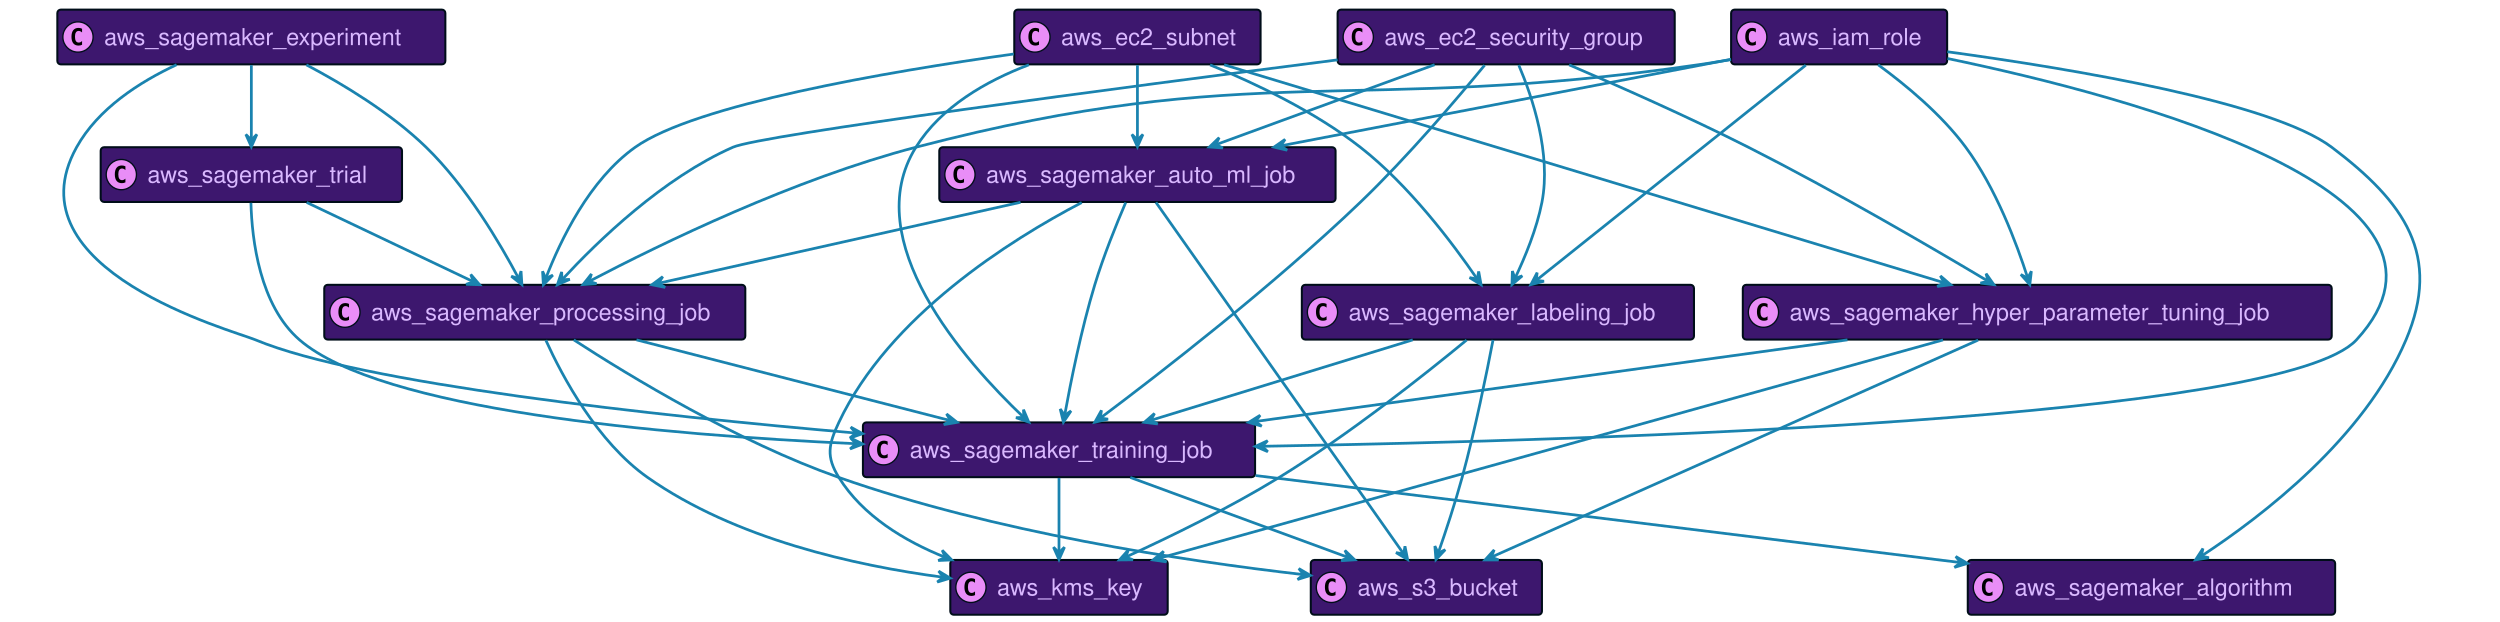
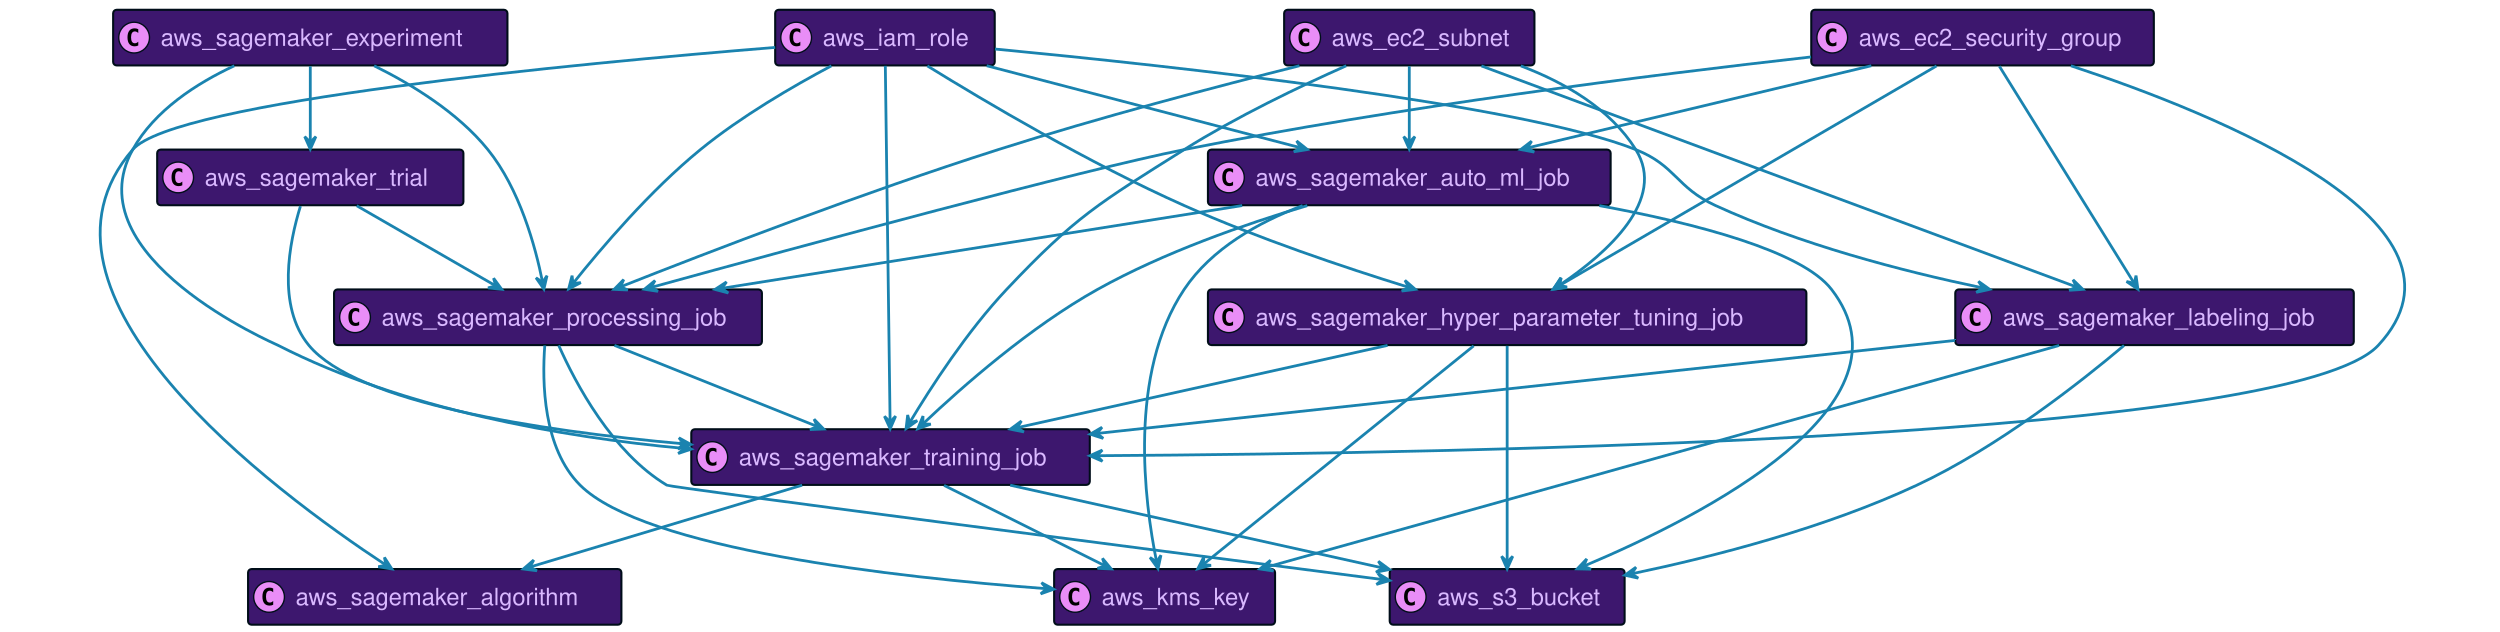
- <svg xmlns="http://www.w3.org/2000/svg" xmlns:xlink="http://www.w3.org/1999/xlink" width="1817" height="452" preserveAspectRatio="none" style="width:1817px;height:452px;background:#00000000">
-   <a xlink:actuate="onRequest" xlink:href="#a" xlink:show="new" xlink:title="#aws_s3_bucket" xlink:type="simple" target="_top">
-     <rect id="a" width="168" height="39.789" x="952.68" y="407" fill="#3D176E" rx="2.5" ry="2.5" style="stroke:#000d19;stroke-width:1.5" />
-     <circle cx="967.68" cy="426.894" r="11" fill="#E98DF7" style="stroke:#000d19;stroke-width:1" />
-     <path d="M970.649 432.535q-.578.297-1.219.438-.64.156-1.344.156-2.5 0-3.828-1.64-1.312-1.657-1.312-4.782t1.312-4.781q1.328-1.656 3.828-1.656.703 0 1.344.156.656.156 1.219.453v2.719q-.625-.579-1.219-.844-.594-.281-1.219-.281-1.344 0-2.031 1.078-.688 1.062-.688 3.156 0 2.094.688 3.172.688 1.062 2.031 1.062.625 0 1.219-.265.594-.281 1.219-.86v2.72Z" />
-     <text x="986.68" y="432.78" fill="#D9B8FF" font-family="Helvetica" font-size="17" textLength="126">aws_s3_bucket</text>
+ <svg xmlns="http://www.w3.org/2000/svg" xmlns:xlink="http://www.w3.org/1999/xlink" width="1788" height="452" preserveAspectRatio="none" style="width:1788px;height:452px;background:#00000000">
+   <a xlink:actuate="onRequest" xlink:href="#a" xlink:show="new" xlink:title="#aws_kms_key" xlink:type="simple" target="_top">
+     <rect id="a" width="158" height="39.789" x="753.92" y="407" fill="#3D176E" rx="2.5" ry="2.5" style="stroke:#000d19;stroke-width:1.5" />
+     <circle cx="768.92" cy="426.894" r="11" fill="#E98DF7" style="stroke:#000d19;stroke-width:1" />
+     <path d="M771.889 432.535q-.578.297-1.219.438-.64.156-1.344.156-2.5 0-3.828-1.64-1.312-1.657-1.312-4.782t1.312-4.781q1.328-1.656 3.828-1.656.703 0 1.344.156.656.156 1.219.453v2.719q-.625-.579-1.219-.844-.594-.281-1.219-.281-1.344 0-2.031 1.078-.688 1.062-.688 3.156 0 2.094.688 3.172.688 1.062 2.031 1.062.625 0 1.219-.265.594-.281 1.219-.86v2.72Z" />
+     <text x="787.92" y="432.78" fill="#D9B8FF" font-family="Helvetica" font-size="17" textLength="116">aws_kms_key</text>
  </a>
-   <a xlink:actuate="onRequest" xlink:href="#b" xlink:show="new" xlink:title="#aws_ec2_subnet" xlink:type="simple" target="_top">
-     <rect id="b" width="179" height="39.789" x="737.18" y="7" fill="#3D176E" rx="2.5" ry="2.5" style="stroke:#000d19;stroke-width:1.5" />
-     <circle cx="752.18" cy="26.895" r="11" fill="#E98DF7" style="stroke:#000d19;stroke-width:1" />
-     <path d="M755.149 32.535q-.578.297-1.219.438-.64.156-1.344.156-2.5 0-3.828-1.64-1.312-1.657-1.312-4.782t1.312-4.781q1.328-1.656 3.828-1.656.703 0 1.344.156.656.156 1.219.453v2.719q-.625-.578-1.219-.844-.594-.281-1.219-.281-1.344 0-2.031 1.078-.688 1.062-.688 3.156 0 2.094.688 3.172.688 1.062 2.031 1.062.625 0 1.219-.265.594-.281 1.219-.86v2.72Z" />
-     <text x="771.18" y="32.78" fill="#D9B8FF" font-family="Helvetica" font-size="17" textLength="137">aws_ec2_subnet</text>
+   <a xlink:actuate="onRequest" xlink:href="#b" xlink:show="new" xlink:title="#aws_s3_bucket" xlink:type="simple" target="_top">
+     <rect id="b" width="168" height="39.789" x="993.92" y="407" fill="#3D176E" rx="2.5" ry="2.5" style="stroke:#000d19;stroke-width:1.5" />
+     <circle cx="1008.92" cy="426.894" r="11" fill="#E98DF7" style="stroke:#000d19;stroke-width:1" />
+     <path d="M1011.889 432.535q-.578.297-1.219.438-.64.156-1.344.156-2.5 0-3.828-1.64-1.312-1.657-1.312-4.782t1.312-4.781q1.328-1.656 3.828-1.656.703 0 1.344.156.656.156 1.219.453v2.719q-.625-.579-1.219-.844-.594-.281-1.219-.281-1.344 0-2.031 1.078-.688 1.062-.688 3.156 0 2.094.688 3.172.688 1.062 2.031 1.062.625 0 1.219-.265.594-.281 1.219-.86v2.72Z" />
+     <text x="1027.92" y="432.78" fill="#D9B8FF" font-family="Helvetica" font-size="17" textLength="126">aws_s3_bucket</text>
  </a>
-   <a xlink:actuate="onRequest" xlink:href="#c" xlink:show="new" xlink:title="#aws_kms_key" xlink:type="simple" target="_top">
-     <rect id="c" width="158" height="39.789" x="690.68" y="407" fill="#3D176E" rx="2.5" ry="2.5" style="stroke:#000d19;stroke-width:1.5" />
-     <circle cx="705.68" cy="426.894" r="11" fill="#E98DF7" style="stroke:#000d19;stroke-width:1" />
-     <path d="M708.649 432.535q-.578.297-1.219.438-.64.156-1.344.156-2.5 0-3.828-1.64-1.312-1.657-1.312-4.782t1.312-4.781q1.328-1.656 3.828-1.656.703 0 1.344.156.656.156 1.219.453v2.719q-.625-.579-1.219-.844-.594-.281-1.219-.281-1.344 0-2.031 1.078-.688 1.062-.688 3.156 0 2.094.688 3.172.688 1.062 2.031 1.062.625 0 1.219-.265.594-.281 1.219-.86v2.72Z" />
-     <text x="724.68" y="432.78" fill="#D9B8FF" font-family="Helvetica" font-size="17" textLength="116">aws_kms_key</text>
+   <a xlink:actuate="onRequest" xlink:href="#c" xlink:show="new" xlink:title="#aws_sagemaker_trial" xlink:type="simple" target="_top">
+     <rect id="c" width="219" height="39.789" x="112.42" y="107" fill="#3D176E" rx="2.5" ry="2.5" style="stroke:#000d19;stroke-width:1.5" />
+     <circle cx="127.42" cy="126.894" r="11" fill="#E98DF7" style="stroke:#000d19;stroke-width:1" />
+     <path d="M130.389 132.535q-.578.297-1.219.438-.64.156-1.344.156-2.5 0-3.828-1.64-1.312-1.657-1.312-4.782t1.312-4.781q1.328-1.657 3.828-1.657.703 0 1.344.157.656.156 1.219.453v2.719q-.625-.579-1.219-.844-.594-.281-1.219-.281-1.343 0-2.031 1.078-.688 1.062-.688 3.156 0 2.094.688 3.172.688 1.062 2.031 1.062.625 0 1.219-.265.594-.281 1.219-.86v2.72Z" />
+     <text x="146.42" y="132.78" fill="#D9B8FF" font-family="Helvetica" font-size="17" textLength="177">aws_sagemaker_trial</text>
  </a>
-   <a xlink:actuate="onRequest" xlink:href="#d" xlink:show="new" xlink:title="#aws_sagemaker_training_job" xlink:type="simple" target="_top">
-     <rect id="d" width="285" height="39.789" x="627.18" y="307" fill="#3D176E" rx="2.5" ry="2.5" style="stroke:#000d19;stroke-width:1.5" />
-     <circle cx="642.18" cy="326.894" r="11" fill="#E98DF7" style="stroke:#000d19;stroke-width:1" />
-     <path d="M645.149 332.535q-.578.297-1.219.438-.64.156-1.344.156-2.5 0-3.828-1.64-1.312-1.657-1.312-4.782t1.312-4.781q1.328-1.656 3.828-1.656.703 0 1.344.156.656.156 1.219.453v2.719q-.625-.579-1.219-.844-.594-.281-1.219-.281-1.344 0-2.031 1.078-.688 1.062-.688 3.156 0 2.094.688 3.172.688 1.062 2.031 1.062.625 0 1.219-.265.594-.281 1.219-.86v2.72Z" />
-     <text x="661.18" y="332.78" fill="#D9B8FF" font-family="Helvetica" font-size="17" textLength="243">aws_sagemaker_training_job</text>
+   <a xlink:actuate="onRequest" xlink:href="#d" xlink:show="new" xlink:title="#aws_ec2_security_group" xlink:type="simple" target="_top">
+     <rect id="d" width="245" height="39.789" x="1295.42" y="7" fill="#3D176E" rx="2.5" ry="2.5" style="stroke:#000d19;stroke-width:1.5" />
+     <circle cx="1310.42" cy="26.895" r="11" fill="#E98DF7" style="stroke:#000d19;stroke-width:1" />
+     <path d="M1313.389 32.535q-.578.297-1.219.438-.64.156-1.344.156-2.5 0-3.828-1.64-1.312-1.657-1.312-4.782t1.312-4.781q1.328-1.656 3.828-1.656.703 0 1.344.156.656.156 1.219.453v2.719q-.625-.578-1.219-.844-.594-.281-1.219-.281-1.343 0-2.031 1.078-.688 1.062-.688 3.156 0 2.094.688 3.172.688 1.062 2.031 1.062.625 0 1.219-.265.594-.281 1.219-.86v2.72Z" />
+     <text x="1329.42" y="32.78" fill="#D9B8FF" font-family="Helvetica" font-size="17" textLength="203">aws_ec2_security_group</text>
  </a>
-   <a xlink:actuate="onRequest" xlink:href="#e" xlink:show="new" xlink:title="#aws_sagemaker_hyper_parameter_tuning_job" xlink:type="simple" target="_top">
-     <rect id="e" width="428" height="39.789" x="1266.68" y="207" fill="#3D176E" rx="2.5" ry="2.5" style="stroke:#000d19;stroke-width:1.5" />
-     <circle cx="1281.68" cy="226.894" r="11" fill="#E98DF7" style="stroke:#000d19;stroke-width:1" />
-     <path d="M1284.649 232.535q-.578.297-1.219.438-.64.156-1.344.156-2.5 0-3.828-1.64-1.312-1.657-1.312-4.782t1.312-4.781q1.328-1.656 3.828-1.656.703 0 1.344.156.656.156 1.219.453v2.719q-.625-.579-1.219-.844-.594-.281-1.219-.281-1.343 0-2.031 1.078-.688 1.062-.688 3.156 0 2.094.688 3.172.688 1.062 2.031 1.062.625 0 1.219-.265.594-.281 1.219-.86v2.72Z" />
-     <text x="1300.68" y="232.78" fill="#D9B8FF" font-family="Helvetica" font-size="17" textLength="386">aws_sagemaker_hyper_parameter_tuning_job</text>
+   <a xlink:actuate="onRequest" xlink:href="#e" xlink:show="new" xlink:title="#aws_ec2_subnet" xlink:type="simple" target="_top">
+     <rect id="e" width="179" height="39.789" x="918.42" y="7" fill="#3D176E" rx="2.5" ry="2.5" style="stroke:#000d19;stroke-width:1.5" />
+     <circle cx="933.42" cy="26.895" r="11" fill="#E98DF7" style="stroke:#000d19;stroke-width:1" />
+     <path d="M936.389 32.535q-.578.297-1.219.438-.64.156-1.344.156-2.5 0-3.828-1.64-1.312-1.657-1.312-4.782t1.312-4.781q1.328-1.656 3.828-1.656.703 0 1.344.156.656.156 1.219.453v2.719q-.625-.578-1.219-.844-.594-.281-1.219-.281-1.344 0-2.031 1.078-.688 1.062-.688 3.156 0 2.094.688 3.172.688 1.062 2.031 1.062.625 0 1.219-.265.594-.281 1.219-.86v2.72Z" />
+     <text x="952.42" y="32.78" fill="#D9B8FF" font-family="Helvetica" font-size="17" textLength="137">aws_ec2_subnet</text>
  </a>
-   <a xlink:actuate="onRequest" xlink:href="#f" xlink:show="new" xlink:title="#aws_sagemaker_auto_ml_job" xlink:type="simple" target="_top">
-     <rect id="f" width="288" height="39.789" x="682.68" y="107" fill="#3D176E" rx="2.5" ry="2.5" style="stroke:#000d19;stroke-width:1.5" />
-     <circle cx="697.68" cy="126.894" r="11" fill="#E98DF7" style="stroke:#000d19;stroke-width:1" />
-     <path d="M700.649 132.535q-.578.297-1.219.438-.64.156-1.344.156-2.5 0-3.828-1.64-1.312-1.657-1.312-4.782t1.312-4.781q1.328-1.657 3.828-1.657.703 0 1.344.157.656.156 1.219.453v2.719q-.625-.579-1.219-.844-.594-.281-1.219-.281-1.344 0-2.031 1.078-.688 1.062-.688 3.156 0 2.094.688 3.172.688 1.062 2.031 1.062.625 0 1.219-.265.594-.281 1.219-.86v2.72Z" />
-     <text x="716.68" y="132.78" fill="#D9B8FF" font-family="Helvetica" font-size="17" textLength="246">aws_sagemaker_auto_ml_job</text>
+   <a xlink:actuate="onRequest" xlink:href="#f" xlink:show="new" xlink:title="#aws_sagemaker_processing_job" xlink:type="simple" target="_top">
+     <rect id="f" width="306" height="39.789" x="238.92" y="207" fill="#3D176E" rx="2.5" ry="2.5" style="stroke:#000d19;stroke-width:1.5" />
+     <circle cx="253.92" cy="226.894" r="11" fill="#E98DF7" style="stroke:#000d19;stroke-width:1" />
+     <path d="M256.889 232.535q-.578.297-1.219.438-.64.156-1.344.156-2.5 0-3.828-1.64-1.312-1.657-1.312-4.782t1.312-4.781q1.328-1.656 3.828-1.656.703 0 1.344.156.656.156 1.219.453v2.719q-.625-.579-1.219-.844-.594-.281-1.219-.281-1.344 0-2.031 1.078-.688 1.062-.688 3.156 0 2.094.688 3.172.688 1.062 2.031 1.062.625 0 1.219-.265.594-.281 1.219-.86v2.72Z" />
+     <text x="272.92" y="232.78" fill="#D9B8FF" font-family="Helvetica" font-size="17" textLength="264">aws_sagemaker_processing_job</text>
  </a>
-   <a xlink:actuate="onRequest" xlink:href="#g" xlink:show="new" xlink:title="#aws_sagemaker_labeling_job" xlink:type="simple" target="_top">
-     <rect id="g" width="285" height="39.789" x="946.18" y="207" fill="#3D176E" rx="2.5" ry="2.5" style="stroke:#000d19;stroke-width:1.5" />
-     <circle cx="961.18" cy="226.894" r="11" fill="#E98DF7" style="stroke:#000d19;stroke-width:1" />
-     <path d="M964.149 232.535q-.578.297-1.219.438-.64.156-1.344.156-2.5 0-3.828-1.64-1.312-1.657-1.312-4.782t1.312-4.781q1.328-1.656 3.828-1.656.703 0 1.344.156.656.156 1.219.453v2.719q-.625-.579-1.219-.844-.594-.281-1.219-.281-1.344 0-2.031 1.078-.688 1.062-.688 3.156 0 2.094.688 3.172.688 1.062 2.031 1.062.625 0 1.219-.265.594-.281 1.219-.86v2.72Z" />
-     <text x="980.18" y="232.78" fill="#D9B8FF" font-family="Helvetica" font-size="17" textLength="243">aws_sagemaker_labeling_job</text>
+   <a xlink:actuate="onRequest" xlink:href="#g" xlink:show="new" xlink:title="#aws_sagemaker_auto_ml_job" xlink:type="simple" target="_top">
+     <rect id="g" width="288" height="39.789" x="863.92" y="107" fill="#3D176E" rx="2.5" ry="2.5" style="stroke:#000d19;stroke-width:1.5" />
+     <circle cx="878.92" cy="126.894" r="11" fill="#E98DF7" style="stroke:#000d19;stroke-width:1" />
+     <path d="M881.889 132.535q-.578.297-1.219.438-.64.156-1.344.156-2.5 0-3.828-1.64-1.312-1.657-1.312-4.782t1.312-4.781q1.328-1.657 3.828-1.657.703 0 1.344.157.656.156 1.219.453v2.719q-.625-.579-1.219-.844-.594-.281-1.219-.281-1.344 0-2.031 1.078-.688 1.062-.688 3.156 0 2.094.688 3.172.688 1.062 2.031 1.062.625 0 1.219-.265.594-.281 1.219-.86v2.72Z" />
+     <text x="897.92" y="132.78" fill="#D9B8FF" font-family="Helvetica" font-size="17" textLength="246">aws_sagemaker_auto_ml_job</text>
  </a>
-   <a xlink:actuate="onRequest" xlink:href="#h" xlink:show="new" xlink:title="#aws_sagemaker_processing_job" xlink:type="simple" target="_top">
-     <rect id="h" width="306" height="39.789" x="235.68" y="207" fill="#3D176E" rx="2.5" ry="2.5" style="stroke:#000d19;stroke-width:1.5" />
-     <circle cx="250.68" cy="226.894" r="11" fill="#E98DF7" style="stroke:#000d19;stroke-width:1" />
-     <path d="M253.649 232.535q-.578.297-1.219.438-.64.156-1.344.156-2.5 0-3.828-1.64-1.312-1.657-1.312-4.782t1.312-4.781q1.328-1.656 3.828-1.656.703 0 1.344.156.656.156 1.219.453v2.719q-.625-.579-1.219-.844-.594-.281-1.219-.281-1.344 0-2.031 1.078-.688 1.062-.688 3.156 0 2.094.688 3.172.688 1.062 2.031 1.062.625 0 1.219-.265.594-.281 1.219-.86v2.72Z" />
-     <text x="269.68" y="232.78" fill="#D9B8FF" font-family="Helvetica" font-size="17" textLength="264">aws_sagemaker_processing_job</text>
+   <a xlink:actuate="onRequest" xlink:href="#h" xlink:show="new" xlink:title="#aws_sagemaker_labeling_job" xlink:type="simple" target="_top">
+     <rect id="h" width="285" height="39.789" x="1398.42" y="207" fill="#3D176E" rx="2.5" ry="2.5" style="stroke:#000d19;stroke-width:1.5" />
+     <circle cx="1413.42" cy="226.894" r="11" fill="#E98DF7" style="stroke:#000d19;stroke-width:1" />
+     <path d="M1416.389 232.535q-.578.297-1.219.438-.64.156-1.344.156-2.5 0-3.828-1.64-1.312-1.657-1.312-4.782t1.312-4.781q1.328-1.656 3.828-1.656.703 0 1.344.156.656.156 1.219.453v2.719q-.625-.579-1.219-.844-.594-.281-1.219-.281-1.343 0-2.031 1.078-.688 1.062-.688 3.156 0 2.094.688 3.172.688 1.062 2.031 1.062.625 0 1.219-.265.594-.281 1.219-.86v2.72Z" />
+     <text x="1432.42" y="232.78" fill="#D9B8FF" font-family="Helvetica" font-size="17" textLength="243">aws_sagemaker_labeling_job</text>
  </a>
-   <a xlink:actuate="onRequest" xlink:href="#i" xlink:show="new" xlink:title="#aws_ec2_security_group" xlink:type="simple" target="_top">
-     <rect id="i" width="245" height="39.789" x="972.18" y="7" fill="#3D176E" rx="2.5" ry="2.5" style="stroke:#000d19;stroke-width:1.5" />
-     <circle cx="987.18" cy="26.895" r="11" fill="#E98DF7" style="stroke:#000d19;stroke-width:1" />
-     <path d="M990.149 32.535q-.578.297-1.219.438-.64.156-1.344.156-2.5 0-3.828-1.64-1.312-1.657-1.312-4.782t1.312-4.781q1.328-1.656 3.828-1.656.703 0 1.344.156.656.156 1.219.453v2.719q-.625-.578-1.219-.844-.594-.281-1.219-.281-1.344 0-2.031 1.078-.688 1.062-.688 3.156 0 2.094.688 3.172.688 1.062 2.031 1.062.625 0 1.219-.265.594-.281 1.219-.86v2.72Z" />
-     <text x="1006.18" y="32.78" fill="#D9B8FF" font-family="Helvetica" font-size="17" textLength="203">aws_ec2_security_group</text>
+   <a xlink:actuate="onRequest" xlink:href="#i" xlink:show="new" xlink:title="#aws_sagemaker_hyper_parameter_tuning_job" xlink:type="simple" target="_top">
+     <rect id="i" width="428" height="39.789" x="863.92" y="207" fill="#3D176E" rx="2.5" ry="2.5" style="stroke:#000d19;stroke-width:1.5" />
+     <circle cx="878.92" cy="226.894" r="11" fill="#E98DF7" style="stroke:#000d19;stroke-width:1" />
+     <path d="M881.889 232.535q-.578.297-1.219.438-.64.156-1.344.156-2.5 0-3.828-1.64-1.312-1.657-1.312-4.782t1.312-4.781q1.328-1.656 3.828-1.656.703 0 1.344.156.656.156 1.219.453v2.719q-.625-.579-1.219-.844-.594-.281-1.219-.281-1.344 0-2.031 1.078-.688 1.062-.688 3.156 0 2.094.688 3.172.688 1.062 2.031 1.062.625 0 1.219-.265.594-.281 1.219-.86v2.72Z" />
+     <text x="897.92" y="232.78" fill="#D9B8FF" font-family="Helvetica" font-size="17" textLength="386">aws_sagemaker_hyper_parameter_tuning_job</text>
  </a>
-   <a xlink:actuate="onRequest" xlink:href="#j" xlink:show="new" xlink:title="#aws_sagemaker_experiment" xlink:type="simple" target="_top">
-     <rect id="j" width="282" height="39.789" x="41.68" y="7" fill="#3D176E" rx="2.5" ry="2.5" style="stroke:#000d19;stroke-width:1.5" />
-     <circle cx="56.68" cy="26.895" r="11" fill="#E98DF7" style="stroke:#000d19;stroke-width:1" />
-     <path d="M59.649 32.535q-.578.297-1.219.438-.64.156-1.344.156-2.5 0-3.828-1.64-1.312-1.657-1.312-4.782t1.312-4.781q1.328-1.656 3.828-1.656.703 0 1.344.156.656.156 1.219.453v2.719q-.625-.578-1.219-.844-.594-.281-1.219-.281-1.343 0-2.031 1.078-.688 1.062-.688 3.156 0 2.094.688 3.172.688 1.062 2.031 1.062.625 0 1.219-.265.594-.281 1.219-.86v2.72Z" />
-     <text x="75.68" y="32.78" fill="#D9B8FF" font-family="Helvetica" font-size="17" textLength="240">aws_sagemaker_experiment</text>
+   <a xlink:actuate="onRequest" xlink:href="#j" xlink:show="new" xlink:title="#aws_sagemaker_training_job" xlink:type="simple" target="_top">
+     <rect id="j" width="285" height="39.789" x="494.42" y="307" fill="#3D176E" rx="2.5" ry="2.5" style="stroke:#000d19;stroke-width:1.5" />
+     <circle cx="509.42" cy="326.894" r="11" fill="#E98DF7" style="stroke:#000d19;stroke-width:1" />
+     <path d="M512.389 332.535q-.578.297-1.219.438-.64.156-1.344.156-2.5 0-3.828-1.64-1.312-1.657-1.312-4.782t1.312-4.781q1.328-1.656 3.828-1.656.703 0 1.344.156.656.156 1.219.453v2.719q-.625-.579-1.219-.844-.594-.281-1.219-.281-1.344 0-2.031 1.078-.688 1.062-.688 3.156 0 2.094.688 3.172.688 1.062 2.031 1.062.625 0 1.219-.265.594-.281 1.219-.86v2.72Z" />
+     <text x="528.42" y="332.78" fill="#D9B8FF" font-family="Helvetica" font-size="17" textLength="243">aws_sagemaker_training_job</text>
  </a>
-   <a xlink:actuate="onRequest" xlink:href="#k" xlink:show="new" xlink:title="#aws_sagemaker_trial" xlink:type="simple" target="_top">
-     <rect id="k" width="219" height="39.789" x="73.18" y="107" fill="#3D176E" rx="2.5" ry="2.5" style="stroke:#000d19;stroke-width:1.5" />
-     <circle cx="88.18" cy="126.894" r="11" fill="#E98DF7" style="stroke:#000d19;stroke-width:1" />
-     <path d="M91.149 132.535q-.578.297-1.219.438-.64.156-1.344.156-2.5 0-3.828-1.64-1.312-1.657-1.312-4.782t1.312-4.781q1.328-1.657 3.828-1.657.703 0 1.344.157.656.156 1.219.453v2.719q-.625-.579-1.219-.844-.594-.281-1.219-.281-1.343 0-2.031 1.078-.688 1.062-.688 3.156 0 2.094.688 3.172.688 1.062 2.031 1.062.625 0 1.219-.265.594-.281 1.219-.86v2.72Z" />
-     <text x="107.18" y="132.78" fill="#D9B8FF" font-family="Helvetica" font-size="17" textLength="177">aws_sagemaker_trial</text>
+   <a xlink:actuate="onRequest" xlink:href="#k" xlink:show="new" xlink:title="#aws_sagemaker_experiment" xlink:type="simple" target="_top">
+     <rect id="k" width="282" height="39.789" x="80.92" y="7" fill="#3D176E" rx="2.5" ry="2.5" style="stroke:#000d19;stroke-width:1.5" />
+     <circle cx="95.92" cy="26.895" r="11" fill="#E98DF7" style="stroke:#000d19;stroke-width:1" />
+     <path d="M98.889 32.535q-.578.297-1.219.438-.64.156-1.344.156-2.5 0-3.828-1.64-1.312-1.657-1.312-4.782t1.312-4.781q1.328-1.656 3.828-1.656.703 0 1.344.156.656.156 1.219.453v2.719q-.625-.578-1.219-.844-.594-.281-1.219-.281-1.343 0-2.031 1.078-.688 1.062-.688 3.156 0 2.094.688 3.172.688 1.062 2.031 1.062.625 0 1.219-.265.594-.281 1.219-.86v2.72Z" />
+     <text x="114.92" y="32.78" fill="#D9B8FF" font-family="Helvetica" font-size="17" textLength="240">aws_sagemaker_experiment</text>
  </a>
  <a xlink:actuate="onRequest" xlink:href="#l" xlink:show="new" xlink:title="#aws_iam_role" xlink:type="simple" target="_top">
-     <rect id="l" width="157" height="39.789" x="1258.18" y="7" fill="#3D176E" rx="2.5" ry="2.5" style="stroke:#000d19;stroke-width:1.5" />
-     <circle cx="1273.18" cy="26.895" r="11" fill="#E98DF7" style="stroke:#000d19;stroke-width:1" />
-     <path d="M1276.149 32.535q-.578.297-1.219.438-.64.156-1.344.156-2.5 0-3.828-1.64-1.312-1.657-1.312-4.782t1.312-4.781q1.328-1.656 3.828-1.656.703 0 1.344.156.656.156 1.219.453v2.719q-.625-.578-1.219-.844-.594-.281-1.219-.281-1.343 0-2.031 1.078-.688 1.062-.688 3.156 0 2.094.688 3.172.688 1.062 2.031 1.062.625 0 1.219-.265.594-.281 1.219-.86v2.72Z" />
-     <text x="1292.18" y="32.78" fill="#D9B8FF" font-family="Helvetica" font-size="17" textLength="115">aws_iam_role</text>
+     <rect id="l" width="157" height="39.789" x="554.42" y="7" fill="#3D176E" rx="2.5" ry="2.5" style="stroke:#000d19;stroke-width:1.5" />
+     <circle cx="569.42" cy="26.895" r="11" fill="#E98DF7" style="stroke:#000d19;stroke-width:1" />
+     <path d="M572.389 32.535q-.578.297-1.219.438-.64.156-1.344.156-2.5 0-3.828-1.64-1.312-1.657-1.312-4.782t1.312-4.781q1.328-1.656 3.828-1.656.703 0 1.344.156.656.156 1.219.453v2.719q-.625-.578-1.219-.844-.594-.281-1.219-.281-1.344 0-2.031 1.078-.688 1.062-.688 3.156 0 2.094.688 3.172.688 1.062 2.031 1.062.625 0 1.219-.265.594-.281 1.219-.86v2.72Z" />
+     <text x="588.42" y="32.78" fill="#D9B8FF" font-family="Helvetica" font-size="17" textLength="115">aws_iam_role</text>
  </a>
  <a xlink:actuate="onRequest" xlink:href="#m" xlink:show="new" xlink:title="#aws_sagemaker_algorithm" xlink:type="simple" target="_top">
-     <rect id="m" width="267" height="39.789" x="1430.18" y="407" fill="#3D176E" rx="2.5" ry="2.5" style="stroke:#000d19;stroke-width:1.5" />
-     <circle cx="1445.18" cy="426.894" r="11" fill="#E98DF7" style="stroke:#000d19;stroke-width:1" />
-     <path d="M1448.149 432.535q-.578.297-1.219.438-.64.156-1.344.156-2.5 0-3.828-1.64-1.312-1.657-1.312-4.782t1.312-4.781q1.328-1.656 3.828-1.656.703 0 1.344.156.656.156 1.219.453v2.719q-.625-.579-1.219-.844-.594-.281-1.219-.281-1.343 0-2.031 1.078-.688 1.062-.688 3.156 0 2.094.688 3.172.688 1.062 2.031 1.062.625 0 1.219-.265.594-.281 1.219-.86v2.72Z" />
-     <text x="1464.18" y="432.78" fill="#D9B8FF" font-family="Helvetica" font-size="17" textLength="225">aws_sagemaker_algorithm</text>
+     <rect id="m" width="267" height="39.789" x="177.42" y="407" fill="#3D176E" rx="2.5" ry="2.5" style="stroke:#000d19;stroke-width:1.5" />
+     <circle cx="192.42" cy="426.894" r="11" fill="#E98DF7" style="stroke:#000d19;stroke-width:1" />
+     <path d="M195.389 432.535q-.578.297-1.219.438-.64.156-1.344.156-2.5 0-3.828-1.64-1.312-1.657-1.312-4.782t1.312-4.781q1.328-1.656 3.828-1.656.703 0 1.344.156.656.156 1.219.453v2.719q-.625-.579-1.219-.844-.594-.281-1.219-.281-1.344 0-2.031 1.078-.688 1.062-.688 3.156 0 2.094.688 3.172.688 1.062 2.031 1.062.625 0 1.219-.265.594-.281 1.219-.86v2.72Z" />
+     <text x="211.42" y="432.78" fill="#D9B8FF" font-family="Helvetica" font-size="17" textLength="225">aws_sagemaker_algorithm</text>
  </a>
-   <path fill="none" d="M747.83 47.09c-31.17 11.83-63.87 30.58-82.15 59.91-42.25 67.79 35.29 155.42 78.24 196.22" style="stroke:#1a83af;stroke-width:2" />
-   <path fill="#1A83AF" d="m747.71 306.79-3.831-9.073.183 5.654-5.654.183 9.302 3.236z" style="stroke:#1a83af;stroke-width:2" />
-   <path fill="none" d="M736.8 39.24C643.49 52.33 505.18 76.15 461.68 107c-33.32 23.63-54.4 67.71-64.92 95.08" style="stroke:#1a83af;stroke-width:2" />
-   <path fill="#1A83AF" d="m394.92 206.99 6.905-7.023-5.15 2.341-2.34-5.15.585 9.832z" style="stroke:#1a83af;stroke-width:2" />
-   <path fill="none" d="M889.69 47.07c123.42 37.37 396.08 119.92 523.23 158.42" style="stroke:#1a83af;stroke-width:2" />
-   <path fill="#1A83AF" d="m1417.75 206.95-7.462-6.428 2.675 4.985-4.985 2.675 9.772-1.232z" style="stroke:#1a83af;stroke-width:2" />
-   <path fill="none" d="M879.47 47.15C912.79 60.76 955.63 81.2 988.68 107c35.39 27.63 67.02 69.61 84.83 95.61" style="stroke:#1a83af;stroke-width:2" />
-   <path fill="#1A83AF" d="m1076.45 206.96-1.749-9.692-1.06 5.556-5.557-1.061 8.366 5.197z" style="stroke:#1a83af;stroke-width:2" />
-   <path fill="none" d="M826.68 47.36v54.3" style="stroke:#1a83af;stroke-width:2" />
-   <path fill="#1A83AF" d="m826.68 106.68 4-9-4 4-4-4 4 9z" style="stroke:#1a83af;stroke-width:2" />
-   <path fill="none" d="M821.48 347.01c45.45 16.68 111.43 40.9 158.33 58.12" style="stroke:#1a83af;stroke-width:2" />
-   <path fill="#1A83AF" d="m984.57 406.87-7.078-6.849 2.382 5.131-5.13 2.382 9.826-.664z" style="stroke:#1a83af;stroke-width:2" />
-   <path fill="none" d="M912.55 345.63c145.17 17.92 368.55 45.49 512.26 63.23" style="stroke:#1a83af;stroke-width:2" />
-   <path fill="#1A83AF" d="m1429.89 409.49-8.454-5.053 3.49 4.452-4.451 3.49 9.415-2.889z" style="stroke:#1a83af;stroke-width:2" />
-   <path fill="none" d="M769.68 347.36v54.3" style="stroke:#1a83af;stroke-width:2" />
-   <path fill="#1A83AF" d="m769.68 406.68 4-9-4 4-4-4 4 9z" style="stroke:#1a83af;stroke-width:2" />
-   <path fill="none" d="M1437.7 247.16c-83.4 37.2-266.64 118.92-353.52 157.66" style="stroke:#1a83af;stroke-width:2" />
-   <path fill="#1A83AF" d="m1079.35 406.97 9.849-.006-5.281-2.027 2.028-5.281-6.596 7.314z" style="stroke:#1a83af;stroke-width:2" />
-   <path fill="none" d="M1342.75 247.01c-123.78 17.06-304.73 42-430.04 59.28" style="stroke:#1a83af;stroke-width:2" />
-   <path fill="#1A83AF" d="m907.53 307 9.463 2.73-4.51-3.415 3.414-4.51L907.53 307z" style="stroke:#1a83af;stroke-width:2" />
-   <path fill="none" d="M1412.18 247.07C1277.87 284.48 981 367.15 842.94 405.6" style="stroke:#1a83af;stroke-width:2" />
-   <path fill="#1A83AF" d="m838.09 406.95 9.744 1.435-4.928-2.778 2.778-4.928-7.594 6.271z" style="stroke:#1a83af;stroke-width:2" />
-   <path fill="none" d="M840.14 147.09c36.87 52.34 139.5 197.97 179.9 255.29" style="stroke:#1a83af;stroke-width:2" />
-   <path fill="#1A83AF" d="m1023.06 406.68-1.925-9.659-.96 5.575-5.574-.96 8.459 5.044z" style="stroke:#1a83af;stroke-width:2" />
-   <path fill="none" d="M818.16 147.18c-6.78 15.81-16.15 38.95-22.48 59.82-9.8 32.31-17.49 70.6-21.89 94.85" style="stroke:#1a83af;stroke-width:2" />
-   <path fill="#1A83AF" d="m772.9 306.8 5.529-8.15-4.645 3.229-3.229-4.645 2.345 9.566z" style="stroke:#1a83af;stroke-width:2" />
-   <path fill="none" d="M741.71 147.01c-75.59 16.91-185.78 41.57-262.89 58.82" style="stroke:#1a83af;stroke-width:2" />
-   <path fill="#1A83AF" d="m473.79 206.96 9.66 1.92-4.783-3.021 3.02-4.783-7.897 5.884z" style="stroke:#1a83af;stroke-width:2" />
-   <path fill="none" d="M786.2 147.2c-52.05 27.23-140.08 82.5-176.52 159.8-7.58 16.08-9.38 24.9 0 40 17.31 27.85 47.65 46.17 77.3 58.09" style="stroke:#1a83af;stroke-width:2" />
-   <path fill="#1A83AF" d="m691.72 406.95-6.916-7.013 2.262 5.186-5.185 2.261 9.839-.434z" style="stroke:#1a83af;stroke-width:2" />
-   <path fill="none" d="M1085.13 247.11c-4.52 23.63-12.93 65.01-22.45 99.89-5.06 18.52-11.87 39.12-17.26 54.63" style="stroke:#1a83af;stroke-width:2" />
-   <path fill="#1A83AF" d="m1043.65 406.69 6.758-7.164-5.1 2.447-2.447-5.1.789 9.817z" style="stroke:#1a83af;stroke-width:2" />
-   <path fill="none" d="M1026.8 247.01c-54.61 16.78-134.03 41.18-190.12 58.41" style="stroke:#1a83af;stroke-width:2" />
-   <path fill="#1A83AF" d="m831.66 306.96 9.78 1.17-5.002-2.643 2.644-5.002-7.422 6.475z" style="stroke:#1a83af;stroke-width:2" />
-   <path fill="none" d="M1065.93 247.15c-30.04 24.77-85.12 68.46-136.25 99.85-35.98 22.09-79.01 43.05-111.37 57.82" style="stroke:#1a83af;stroke-width:2" />
-   <path fill="#1A83AF" d="m813.61 406.96 9.848-.094-5.299-1.98 1.98-5.3-6.529 7.374z" style="stroke:#1a83af;stroke-width:2" />
-   <path fill="none" d="M417.01 247.01c40.8 26.5 119.3 74.16 192.67 99.99 112.78 39.7 249.7 60.53 337.57 70.63" style="stroke:#1a83af;stroke-width:2" />
-   <path fill="#1A83AF" d="m952.44 418.22-8.484-5.002 3.517 4.431-4.43 3.517 9.397-2.946z" style="stroke:#1a83af;stroke-width:2" />
-   <path fill="none" d="M462.59 247.01c65.49 16.85 160.84 41.37 227.88 58.62" style="stroke:#1a83af;stroke-width:2" />
-   <path fill="#1A83AF" d="m695.65 306.96-7.723-6.112 2.88 4.87-4.869 2.88 9.712-1.638z" style="stroke:#1a83af;stroke-width:2" />
-   <path fill="none" d="M396.7 247.26c12.07 26.55 37.45 74.05 73.98 99.74 63.54 44.68 150.77 64.09 214.61 72.53" style="stroke:#1a83af;stroke-width:2" />
-   <path fill="#1A83AF" d="m690.61 420.21-8.41-5.124 3.452 4.481-4.482 3.452 9.44-2.809z" style="stroke:#1a83af;stroke-width:2" />
-   <path fill="none" d="M1079.03 47.39c-19.95 24.28-55.99 66.68-90.35 99.61-63.54 60.89-145.44 124.26-188.86 156.79" style="stroke:#1a83af;stroke-width:2" />
-   <path fill="#1A83AF" d="m795.74 306.84 9.6-2.2-5.6-.8.8-5.6-4.8 8.6z" style="stroke:#1a83af;stroke-width:2" />
-   <path fill="none" d="M972.18 43.5C812.91 63.91 552.6 98.22 532.68 107c-50.91 22.44-98.26 68.25-123.95 96.03" style="stroke:#1a83af;stroke-width:2" />
-   <path fill="#1A83AF" d="m405.09 206.99 9.026-3.941-5.651.252-.252-5.652-3.123 9.341z" style="stroke:#1a83af;stroke-width:2" />
-   <path fill="none" d="M1140.45 47.14c35.84 15.34 86.75 37.85 130.23 59.86 62.4 31.6 132.71 72.58 174.08 97.28" style="stroke:#1a83af;stroke-width:2" />
-   <path fill="#1A83AF" d="m1449.17 206.91-5.691-8.038 1.393 5.482-5.482 1.394 9.78 1.162z" style="stroke:#1a83af;stroke-width:2" />
-   <path fill="none" d="M1103.84 47.32c9.99 23.5 23.72 64.39 16.84 99.68-3.77 19.35-12.28 39.95-19.58 55.27" style="stroke:#1a83af;stroke-width:2" />
-   <path fill="#1A83AF" d="m1098.88 206.84 7.53-6.348-5.346 1.85-1.85-5.345-.334 9.843z" style="stroke:#1a83af;stroke-width:2" />
-   <path fill="none" d="M1042.69 47.01c-45.62 16.68-111.85 40.9-158.93 58.12" style="stroke:#1a83af;stroke-width:2" />
-   <path fill="#1A83AF" d="m878.98 106.87 9.826.674-5.129-2.387 2.387-5.129-7.084 6.842z" style="stroke:#1a83af;stroke-width:2" />
-   <path fill="none" d="M128.35 47.05C101.36 59.6 71.26 78.97 55.68 107 6 196.41 169.4 240.21 185.68 247c76.41 31.86 289.59 55.01 436.09 67.73" style="stroke:#1a83af;stroke-width:2" />
-   <path fill="#1A83AF" d="m626.95 315.18-8.624-4.756 3.642 4.328-4.327 3.642 9.309-3.214z" style="stroke:#1a83af;stroke-width:2" />
-   <path fill="none" d="M182.68 47.36v54.3" style="stroke:#1a83af;stroke-width:2" />
-   <path fill="#1A83AF" d="m182.68 106.68 4-9-4 4-4-4 4 9z" style="stroke:#1a83af;stroke-width:2" />
-   <path fill="none" d="M222.66 47.12c26.67 14.07 61.4 35.01 87.02 59.88 29.31 28.46 53.61 69.57 67.22 95.27" style="stroke:#1a83af;stroke-width:2" />
-   <path fill="#1A83AF" d="m379.31 206.88-.623-9.83-1.693 5.399-5.398-1.693 7.714 6.124z" style="stroke:#1a83af;stroke-width:2" />
-   <path fill="none" d="M182.38 147.42c.72 26.76 6.32 74.49 35.3 99.58 58.87 50.95 261.67 69.06 404.3 75.49" style="stroke:#1a83af;stroke-width:2" />
-   <path fill="#1A83AF" d="m627.02 322.71-8.808-4.407 3.813 4.179-4.178 3.813 9.173-3.585z" style="stroke:#1a83af;stroke-width:2" />
-   <path fill="none" d="M222.89 147.13c34.74 16.52 84.88 40.38 120.92 57.52" style="stroke:#1a83af;stroke-width:2" />
-   <path fill="#1A83AF" d="m348.57 206.92-6.415-7.473 1.898 5.329-5.329 1.898 9.846.246z" style="stroke:#1a83af;stroke-width:2" />
-   <path fill="none" d="M1415.44 42.53c136.86 28.45 395.04 98.13 297.24 204.47-52.64 57.23-543.16 73.02-795.12 77.36" style="stroke:#1a83af;stroke-width:2" />
-   <path fill="#1A83AF" d="m912.39 324.45 9.067 3.845-4.068-3.93 3.931-4.069-8.93 4.154z" style="stroke:#1a83af;stroke-width:2" />
-   <path fill="none" d="M1365.01 47.05c19.91 14.54 46.02 36.08 63.67 59.95 21.86 29.57 36.98 69.78 45.07 95.05" style="stroke:#1a83af;stroke-width:2" />
-   <path fill="#1A83AF" d="m1475.27 206.9 1.117-9.785-2.616 5.015-5.016-2.616 6.515 7.386z" style="stroke:#1a83af;stroke-width:2" />
-   <path fill="none" d="M1415.31 37.61c91.64 12.52 236.06 36.71 279.37 69.39 53.24 40.17 80.03 78.6 54 140-30.16 71.15-103.99 127.85-148.72 157.16" style="stroke:#1a83af;stroke-width:2" />
-   <path fill="#1A83AF" d="m1595.72 406.91 9.726-1.549-5.533-1.175 1.175-5.533-5.368 8.257z" style="stroke:#1a83af;stroke-width:2" />
-   <path fill="none" d="M1258.11 43.1c-87.7 16.85-230.02 44.2-327.03 62.84" style="stroke:#1a83af;stroke-width:2" />
-   <path fill="#1A83AF" d="m925.92 106.93 9.594 2.227-4.684-3.172 3.172-4.683-8.082 5.628z" style="stroke:#1a83af;stroke-width:2" />
-   <path fill="none" d="M1312.45 47.35c-46.23 36.91-146.79 117.19-195.8 156.32" style="stroke:#1a83af;stroke-width:2" />
-   <path fill="#1A83AF" d="m1112.64 206.87 9.533-2.473-5.62-.64.64-5.62-4.553 8.733z" style="stroke:#1a83af;stroke-width:2" />
-   <path fill="none" d="M1257.99 43.3c-7.86 1.34-15.73 2.6-23.31 3.7-251.64 36.65-322.96-4.24-569 60-88.24 23.04-184.68 69.84-237.29 97.39" style="stroke:#1a83af;stroke-width:2" />
-   <path fill="#1A83AF" d="m423.75 206.83 9.827-.648-5.401-1.679 1.678-5.402-6.104 7.729z" style="stroke:#1a83af;stroke-width:2" />
+   <path fill="none" d="M214.89 147.39c-7.99 25.86-17.16 71.6 6.03 99.61 33.98 41.04 162.84 60.93 268.25 70.47" style="stroke:#1a83af;stroke-width:2" />
+   <path fill="#1A83AF" d="m494.18 317.91-8.61-4.783 3.63 4.34-4.34 3.629 9.32-3.186z" style="stroke:#1a83af;stroke-width:2" />
+   <path fill="none" d="M255.1 147.13c28.43 16.39 69.38 39.99 99.06 57.1" style="stroke:#1a83af;stroke-width:2" />
+   <path fill="#1A83AF" d="m358.82 206.92-5.813-7.95 1.477 5.46-5.46 1.477 9.796 1.013z" style="stroke:#1a83af;stroke-width:2" />
+   <path fill="none" d="M1338.38 47.01c-70.61 16.88-173.49 41.47-245.65 58.72" style="stroke:#1a83af;stroke-width:2" />
+   <path fill="#1A83AF" d="m1087.59 106.96 9.686 1.785-4.825-2.954 2.954-4.824-7.815 5.993z" style="stroke:#1a83af;stroke-width:2" />
+   <path fill="none" d="M1429.94 47.35c22.65 36.46 71.6 115.26 96.22 154.89" style="stroke:#1a83af;stroke-width:2" />
+   <path fill="#1A83AF" d="m1529.03 206.87-1.34-9.757-1.293 5.507-5.507-1.294 8.14 5.544z" style="stroke:#1a83af;stroke-width:2" />
+   <path fill="none" d="M1295.25 40.72C1179.14 53.76 1000.28 76.45 846.92 107c-72.81 14.51-271.8 68.46-380.94 98.49" style="stroke:#1a83af;stroke-width:2" />
+   <path fill="#1A83AF" d="m460.85 206.9 9.74 1.462-4.92-2.792 2.792-4.92-7.612 6.25z" style="stroke:#1a83af;stroke-width:2" />
+   <path fill="none" d="M1385.01 47.16c-63.47 36.97-202.44 117.9-269.46 156.93" style="stroke:#1a83af;stroke-width:2" />
+   <path fill="#1A83AF" d="m1110.85 206.82 9.79-1.076-5.47-1.442 1.442-5.47-5.762 7.988z" style="stroke:#1a83af;stroke-width:2" />
+   <path fill="none" d="M1481.09 47.05c105.87 34.92 300.04 113.56 219.83 199.95-61.01 65.71-638.48 77.21-916.2 78.92" style="stroke:#1a83af;stroke-width:2" />
+   <path fill="#1A83AF" d="m779.43 325.95 9.023 3.949-4.023-3.978 3.977-4.022-8.977 4.051z" style="stroke:#1a83af;stroke-width:2" />
+   <path fill="none" d="M1007.92 47.36v54.3" style="stroke:#1a83af;stroke-width:2" />
+   <path fill="#1A83AF" d="m1007.92 106.68 4-9-4 4-4-4 4 9z" style="stroke:#1a83af;stroke-width:2" />
+   <path fill="none" d="M1059.51 47.16c100.43 37.31 321.41 119.4 425.32 158" style="stroke:#1a83af;stroke-width:2" />
+   <path fill="#1A83AF" d="m1489.69 206.97-7.06-6.868 2.369 5.137-5.137 2.369 9.828-.638z" style="stroke:#1a83af;stroke-width:2" />
+   <path fill="none" d="M929.36 47.03C869.82 61.95 786.19 83.99 713.92 107c-96.44 30.71-206.63 73.04-269.89 98.06" style="stroke:#1a83af;stroke-width:2" />
+   <path fill="#1A83AF" d="m439.18 206.98 9.84.398-5.193-2.243 2.242-5.193-6.889 7.038z" style="stroke:#1a83af;stroke-width:2" />
+   <path fill="none" d="M1087.67 47.13c31.24 11.82 63.93 30.55 82.25 59.87 22.32 35.71-19.99 73.65-54.36 96.84" style="stroke:#1a83af;stroke-width:2" />
+   <path fill="#1A83AF" d="m1110.99 206.87 9.714-1.626-5.543-1.131 1.132-5.543-5.303 8.3z" style="stroke:#1a83af;stroke-width:2" />
+   <path fill="none" d="M962.84 47.04c-33.06 14.68-78.5 36.42-115.92 59.96-60.81 38.26-77.69 47.75-127 100-28.15 29.84-54.08 69.87-69.22 95.06" style="stroke:#1a83af;stroke-width:2" />
+   <path fill="#1A83AF" d="m648.01 306.58 8.038-5.691-5.482 1.394-1.394-5.483-1.162 9.78z" style="stroke:#1a83af;stroke-width:2" />
+   <path fill="none" d="M389.63 247.05c-2 26.31-1.25 73.52 25.29 99.95 45.91 45.72 225.26 65.88 333.55 74.04" style="stroke:#1a83af;stroke-width:2" />
+   <path fill="#1A83AF" d="m753.58 421.42-8.678-4.658 3.692 4.286-4.286 3.692 9.272-3.32z" style="stroke:#1a83af;stroke-width:2" />
+   <path fill="none" d="M399.59 247.02c12.04 27.18 38.15 76.46 77.33 99.98 2.73 1.64 344.78 45.94 511.57 67.47" style="stroke:#1a83af;stroke-width:2" />
+   <path fill="#1A83AF" d="m993.86 415.17-8.41-5.124 3.452 4.481-4.482 3.452 9.44-2.809z" style="stroke:#1a83af;stroke-width:2" />
+   <path fill="none" d="M439.45 247.01c41.54 16.62 101.76 40.71 144.76 57.91" style="stroke:#1a83af;stroke-width:2" />
+   <path fill="#1A83AF" d="m589.11 306.87-6.87-7.056 2.228 5.199-5.2 2.228 9.842-.371z" style="stroke:#1a83af;stroke-width:2" />
+   <path fill="none" d="M931.64 147.03c-31.51 11.9-65.17 30.72-84.72 59.97-40.18 60.11-28.48 151.46-19.74 194.69" style="stroke:#1a83af;stroke-width:2" />
+   <path fill="#1A83AF" d="m828.23 406.72 2.087-9.625-3.103 4.73-4.73-3.104 5.746 7.999z" style="stroke:#1a83af;stroke-width:2" />
+   <path fill="none" d="M888.42 147.01c-107.03 17.03-263.39 41.9-371.94 59.17" style="stroke:#1a83af;stroke-width:2" />
+   <path fill="#1A83AF" d="m511.35 207 9.517 2.533-4.58-3.32 3.321-4.58L511.35 207z" style="stroke:#1a83af;stroke-width:2" />
+   <path fill="none" d="M934.97 147.06c-44.89 13.35-102.7 33.53-150.05 59.94-48.3 26.94-96.85 69.67-124.58 95.93" style="stroke:#1a83af;stroke-width:2" />
+   <path fill="#1A83AF" d="m656.4 306.68 9.269-3.33-5.656-.126.126-5.656-3.739 9.112z" style="stroke:#1a83af;stroke-width:2" />
+   <path fill="none" d="M1143.85 147.06c69.96 12.89 144.96 32.59 166.07 59.94 63.37 82.08-90.02 161.23-177.02 197.84" style="stroke:#1a83af;stroke-width:2" />
+   <path fill="#1A83AF" d="m1128.04 406.87 9.846.246-5.228-2.162 2.162-5.227-6.78 7.143z" style="stroke:#1a83af;stroke-width:2" />
+   <path fill="none" d="M1472.71 247.07c-133.75 37.41-429.37 120.08-566.84 158.53" style="stroke:#1a83af;stroke-width:2" />
+   <path fill="#1A83AF" d="m901.04 406.95 9.744 1.435-4.928-2.778 2.778-4.928-7.594 6.271z" style="stroke:#1a83af;stroke-width:2" />
+   <path fill="none" d="M1398.18 243.47c-167.51 18.16-443.9 48.13-613.53 66.52" style="stroke:#1a83af;stroke-width:2" />
+   <path fill="#1A83AF" d="m779.66 310.53 9.381 3-4.41-3.543 3.542-4.41-8.513 4.953z" style="stroke:#1a83af;stroke-width:2" />
+   <path fill="none" d="M1519.11 247.07c-30.93 26.12-90.25 72.86-148.19 99.93-65.23 30.47-144.31 50.92-203.87 63.37" style="stroke:#1a83af;stroke-width:2" />
+   <path fill="#1A83AF" d="m1162.07 411.4 9.624 2.093-4.728-3.106 3.106-4.728-8.002 5.741z" style="stroke:#1a83af;stroke-width:2" />
+   <path fill="none" d="M1053.98 247.35c-45.67 36.91-145.01 117.19-193.43 156.32" style="stroke:#1a83af;stroke-width:2" />
+   <path fill="#1A83AF" d="m856.59 406.87 9.518-2.533-5.625-.604.605-5.625-4.498 8.762z" style="stroke:#1a83af;stroke-width:2" />
+   <path fill="none" d="M1077.92 247.35v154.4" style="stroke:#1a83af;stroke-width:2" />
+   <path fill="#1A83AF" d="m1077.92 406.87 4-9-4 4-4-4 4 9z" style="stroke:#1a83af;stroke-width:2" />
+   <path fill="none" d="M992.37 247.01c-76.1 16.91-187.05 41.57-264.69 58.82" style="stroke:#1a83af;stroke-width:2" />
+   <path fill="#1A83AF" d="m722.61 306.96 9.653 1.952-4.772-3.037 3.037-4.772-7.918 5.857z" style="stroke:#1a83af;stroke-width:2" />
+   <path fill="none" d="M675.18 347.13c33.05 16.52 80.76 40.38 115.05 57.52" style="stroke:#1a83af;stroke-width:2" />
+   <path fill="#1A83AF" d="m794.76 406.92-6.27-7.595 1.795 5.365-5.364 1.795 9.839.435z" style="stroke:#1a83af;stroke-width:2" />
+   <path fill="none" d="M722.47 347.01c76.6 17.02 188.49 41.89 266.19 59.15" style="stroke:#1a83af;stroke-width:2" />
+   <path fill="#1A83AF" d="m993.73 407.29-7.914-5.862 3.034 4.774-4.775 3.034 9.655-1.946z" style="stroke:#1a83af;stroke-width:2" />
+   <path fill="none" d="M573.68 347.01c-55.81 16.78-136.97 41.18-194.29 58.41" style="stroke:#1a83af;stroke-width:2" />
+   <path fill="#1A83AF" d="m374.26 406.96 9.772 1.232-4.985-2.675 2.675-4.985-7.462 6.428z" style="stroke:#1a83af;stroke-width:2" />
+   <path fill="none" d="M267.57 47.05c26.94 13.29 59.87 33.41 81.35 59.95 22.68 28.01 33.95 68.99 39.12 94.82" style="stroke:#1a83af;stroke-width:2" />
+   <path fill="#1A83AF" d="m388.99 206.77 2.233-9.593-3.175 4.683-4.682-3.175 5.624 8.085z" style="stroke:#1a83af;stroke-width:2" />
+   <path fill="none" d="M167.59 47.05C140.6 59.6 110.5 78.97 94.92 107c-42.64 76.75 101.67 138.81 104 140 89.91 45.91 202.14 65.54 290.48 73.75" style="stroke:#1a83af;stroke-width:2" />
+   <path fill="#1A83AF" d="m494.38 321.2-8.596-4.807 3.617 4.35-4.35 3.616 9.329-3.159z" style="stroke:#1a83af;stroke-width:2" />
+   <path fill="none" d="M221.92 47.36v54.3" style="stroke:#1a83af;stroke-width:2" />
+   <path fill="#1A83AF" d="m221.92 106.68 4-9-4 4-4-4 4 9z" style="stroke:#1a83af;stroke-width:2" />
+   <path fill="none" d="M705.67 47.01c64.45 16.85 158.3 41.37 224.29 58.62" style="stroke:#1a83af;stroke-width:2" />
+   <path fill="#1A83AF" d="m935.05 106.96-7.69-6.154 2.854 4.884-4.885 2.853 9.721-1.583z" style="stroke:#1a83af;stroke-width:2" />
+   <path fill="none" d="M663.22 47.12c40.68 25.14 115.73 69.65 183.7 99.88 52.4 23.31 113.95 44.05 160.33 58.42" style="stroke:#1a83af;stroke-width:2" />
+   <path fill="#1A83AF" d="m1012.26 206.97-7.427-6.468 2.648 4.999-5 2.647 9.779-1.178z" style="stroke:#1a83af;stroke-width:2" />
+   <path fill="none" d="M711.6 35.07c128.33 12.28 376.57 39.38 458.32 71.93 28.75 11.45 28.86 27.12 57 40 60.28 27.59 131.66 46.52 191.12 58.92" style="stroke:#1a83af;stroke-width:2" />
+   <path fill="#1A83AF" d="m1423.03 206.95-8.018-5.719 3.119 4.72-4.72 3.119 9.619-2.12z" style="stroke:#1a83af;stroke-width:2" />
+   <path fill="none" d="M594.61 47.09C567.18 61.65 530.1 83.2 500.92 107c-35.86 29.25-70.82 70.29-91.11 95.73" style="stroke:#1a83af;stroke-width:2" />
+   <path fill="#1A83AF" d="m406.68 206.68 8.734-4.552-5.621.64-.64-5.621-2.473 9.533z" style="stroke:#1a83af;stroke-width:2" />
+   <path fill="none" d="M554.41 33.91C412.36 45.42 124.54 72.71 94.92 107 6 209.93 194.66 350.63 276 404.14" style="stroke:#1a83af;stroke-width:2" />
+   <path fill="#1A83AF" d="m280.26 406.93-5.322-8.287 1.144 5.54-5.54 1.145 9.718 1.602z" style="stroke:#1a83af;stroke-width:2" />
+   <path fill="none" d="M633.18 47.09c.69 52.02 2.63 196.22 3.41 254.25" style="stroke:#1a83af;stroke-width:2" />
+   <path fill="#1A83AF" d="m636.66 306.68 3.897-9.045-3.954 4.045-4.046-3.954 4.103 8.954z" style="stroke:#1a83af;stroke-width:2" />
</svg>
